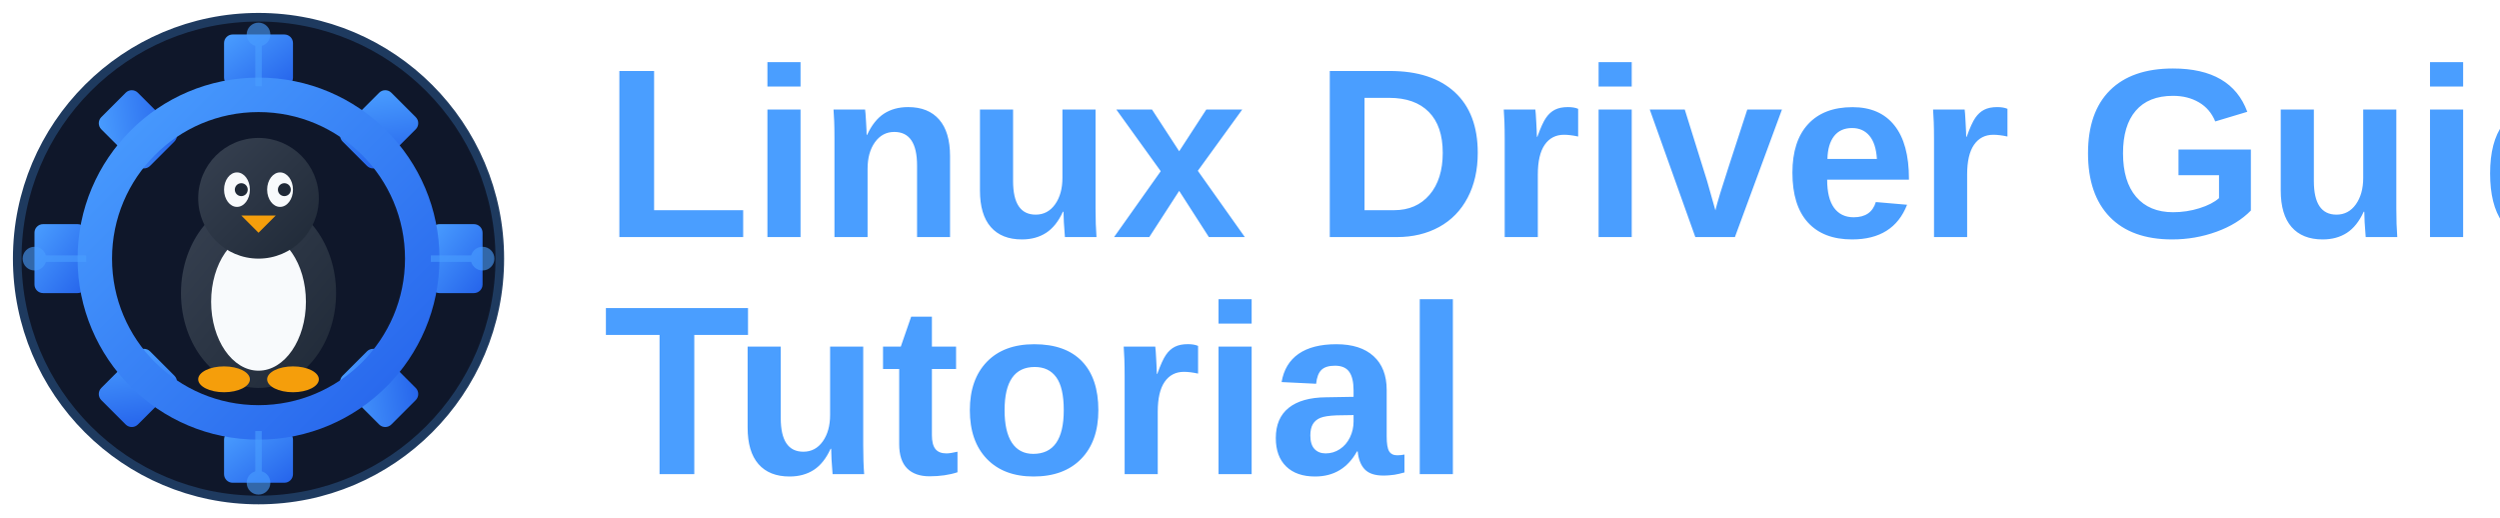
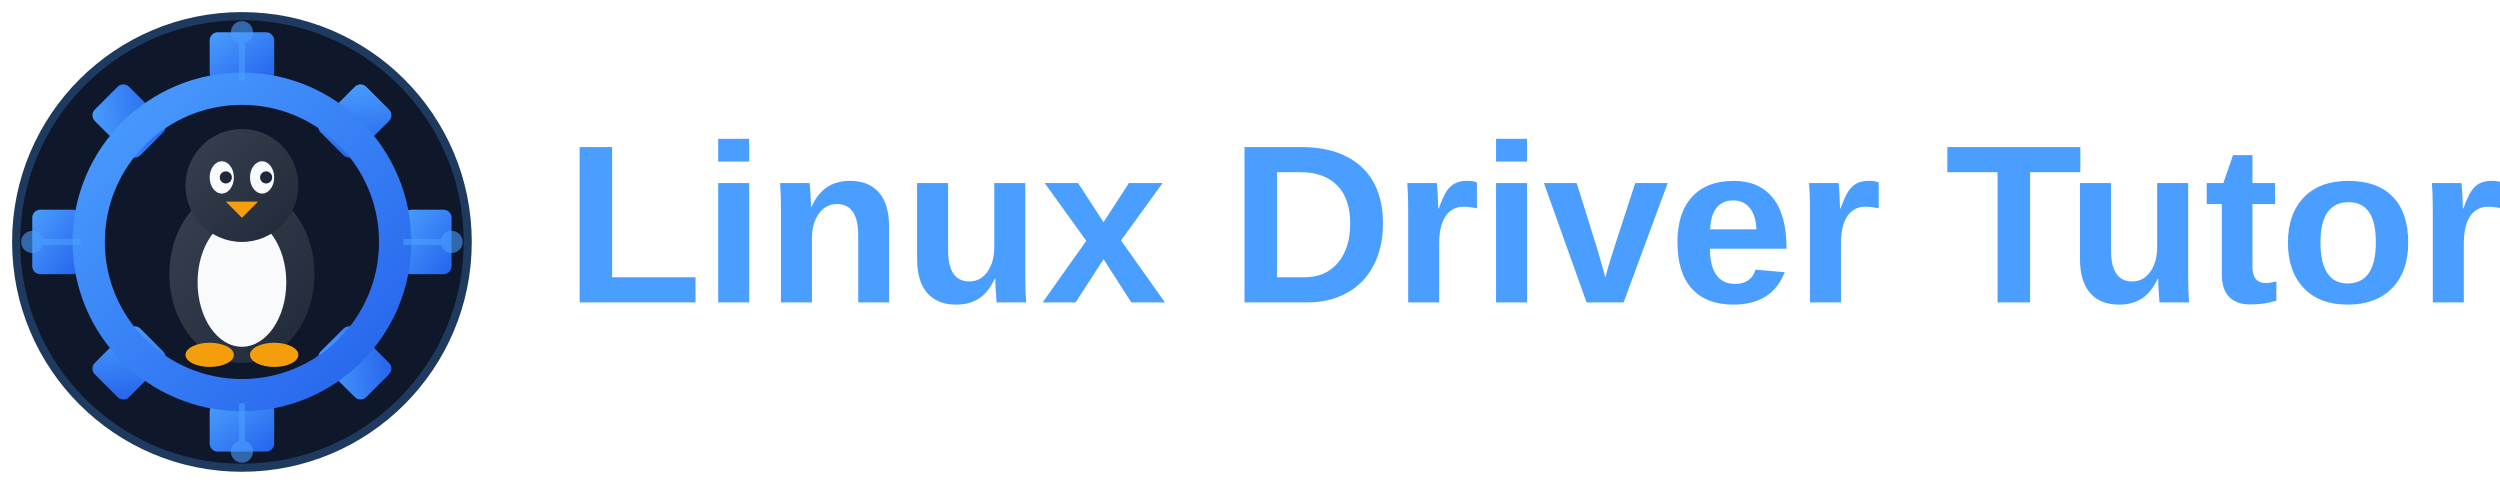
- <svg xmlns="http://www.w3.org/2000/svg" viewBox="0 0 580 120" width="580" height="120">
+ <svg xmlns="http://www.w3.org/2000/svg" viewBox="0 0 620 120" width="620" height="120">
  <defs>
    <linearGradient id="gearGrad" x1="0%" y1="0%" x2="100%" y2="100%">
      <stop offset="0%" style="stop-color:#4a9eff;stop-opacity:1" />
      <stop offset="100%" style="stop-color:#2563eb;stop-opacity:1" />
    </linearGradient>
    <linearGradient id="penguinGrad" x1="0%" y1="0%" x2="100%" y2="100%">
      <stop offset="0%" style="stop-color:#374151;stop-opacity:1" />
      <stop offset="100%" style="stop-color:#1f2937;stop-opacity:1" />
    </linearGradient>
  </defs>
  <g transform="translate(0, 0)">
    <circle cx="60" cy="60" r="56" fill="#0f172a" stroke="#1e3a5f" stroke-width="2" />
    <g fill="url(#gearGrad)">
      <rect x="52" y="8" width="16" height="12" rx="2" />
      <rect x="82" y="22" width="12" height="16" rx="2" transform="rotate(45 88 30)" />
      <rect x="100" y="52" width="12" height="16" rx="2" />
      <rect x="82" y="82" width="12" height="16" rx="2" transform="rotate(-45 88 90)" />
      <rect x="52" y="100" width="16" height="12" rx="2" />
      <rect x="26" y="82" width="12" height="16" rx="2" transform="rotate(45 32 90)" />
      <rect x="8" y="52" width="12" height="16" rx="2" />
      <rect x="26" y="22" width="12" height="16" rx="2" transform="rotate(-45 32 30)" />
    </g>
    <circle cx="60" cy="60" r="38" fill="none" stroke="url(#gearGrad)" stroke-width="8" />
    <circle cx="60" cy="60" r="30" fill="#0f172a" />
    <g transform="translate(60, 60)">
      <ellipse cx="0" cy="8" rx="18" ry="22" fill="url(#penguinGrad)" />
      <ellipse cx="0" cy="10" rx="11" ry="16" fill="#f8fafc" />
      <circle cx="0" cy="-14" r="14" fill="url(#penguinGrad)" />
      <ellipse cx="-5" cy="-16" rx="3" ry="4" fill="#f8fafc" />
      <ellipse cx="5" cy="-16" rx="3" ry="4" fill="#f8fafc" />
      <circle cx="-4" cy="-16" r="1.5" fill="#1f2937" />
      <circle cx="6" cy="-16" r="1.5" fill="#1f2937" />
      <path d="M-4,-10 L0,-6 L4,-10 Z" fill="#f59e0b" />
      <ellipse cx="-8" cy="28" rx="6" ry="3" fill="#f59e0b" />
      <ellipse cx="8" cy="28" rx="6" ry="3" fill="#f59e0b" />
    </g>
    <g stroke="#4a9eff" stroke-width="1.5" fill="none" opacity="0.6">
      <path d="M20,60 L8,60" />
      <path d="M100,60 L112,60" />
      <path d="M60,20 L60,8" />
      <path d="M60,100 L60,112" />
      <circle cx="8" cy="60" r="2" fill="#4a9eff" />
      <circle cx="112" cy="60" r="2" fill="#4a9eff" />
      <circle cx="60" cy="8" r="2" fill="#4a9eff" />
      <circle cx="60" cy="112" r="2" fill="#4a9eff" />
    </g>
  </g>
-   <text x="140" y="55" font-family="Arial, Helvetica, sans-serif" font-weight="bold" font-size="56" fill="#4a9eff">
-     Linux Driver Guide
-   </text>
-   <text x="140" y="110" font-family="Arial, Helvetica, sans-serif" font-weight="bold" font-size="56" fill="#4a9eff">
-     Tutorial
+   <text x="140" y="75" font-family="Arial, Helvetica, sans-serif" font-weight="bold" font-size="56" fill="#4a9eff">
+     Linux Driver Tutorial
  </text>
</svg>
